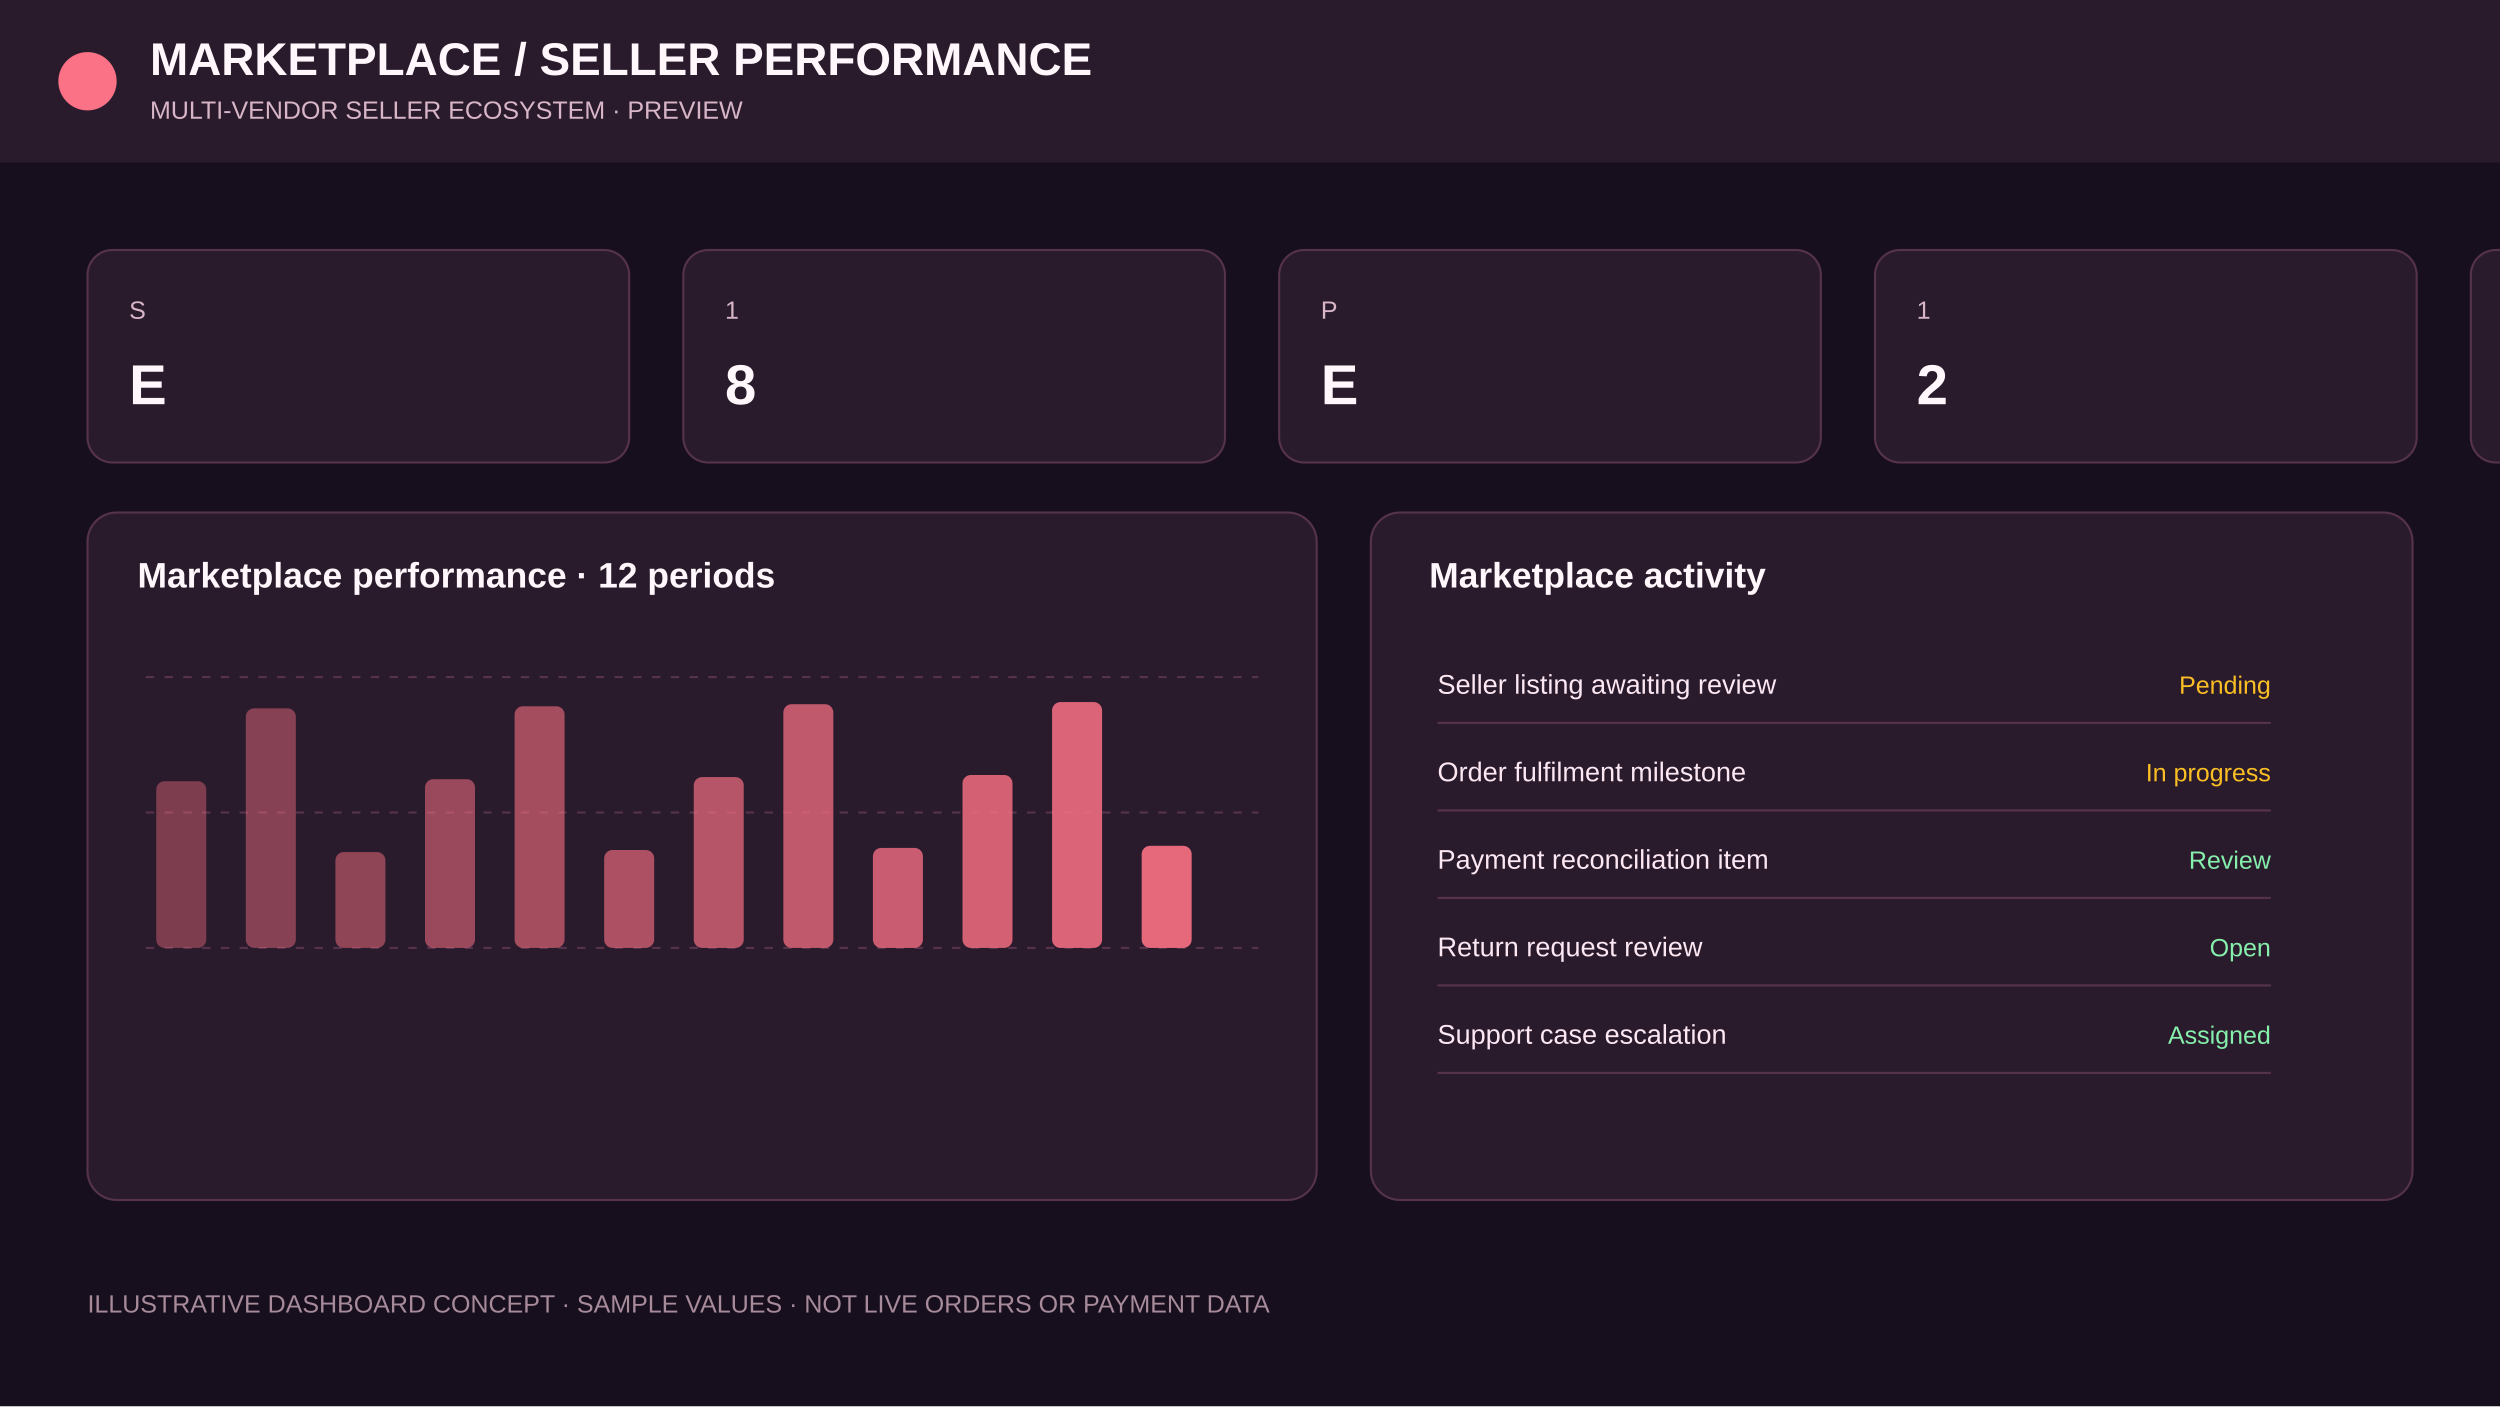
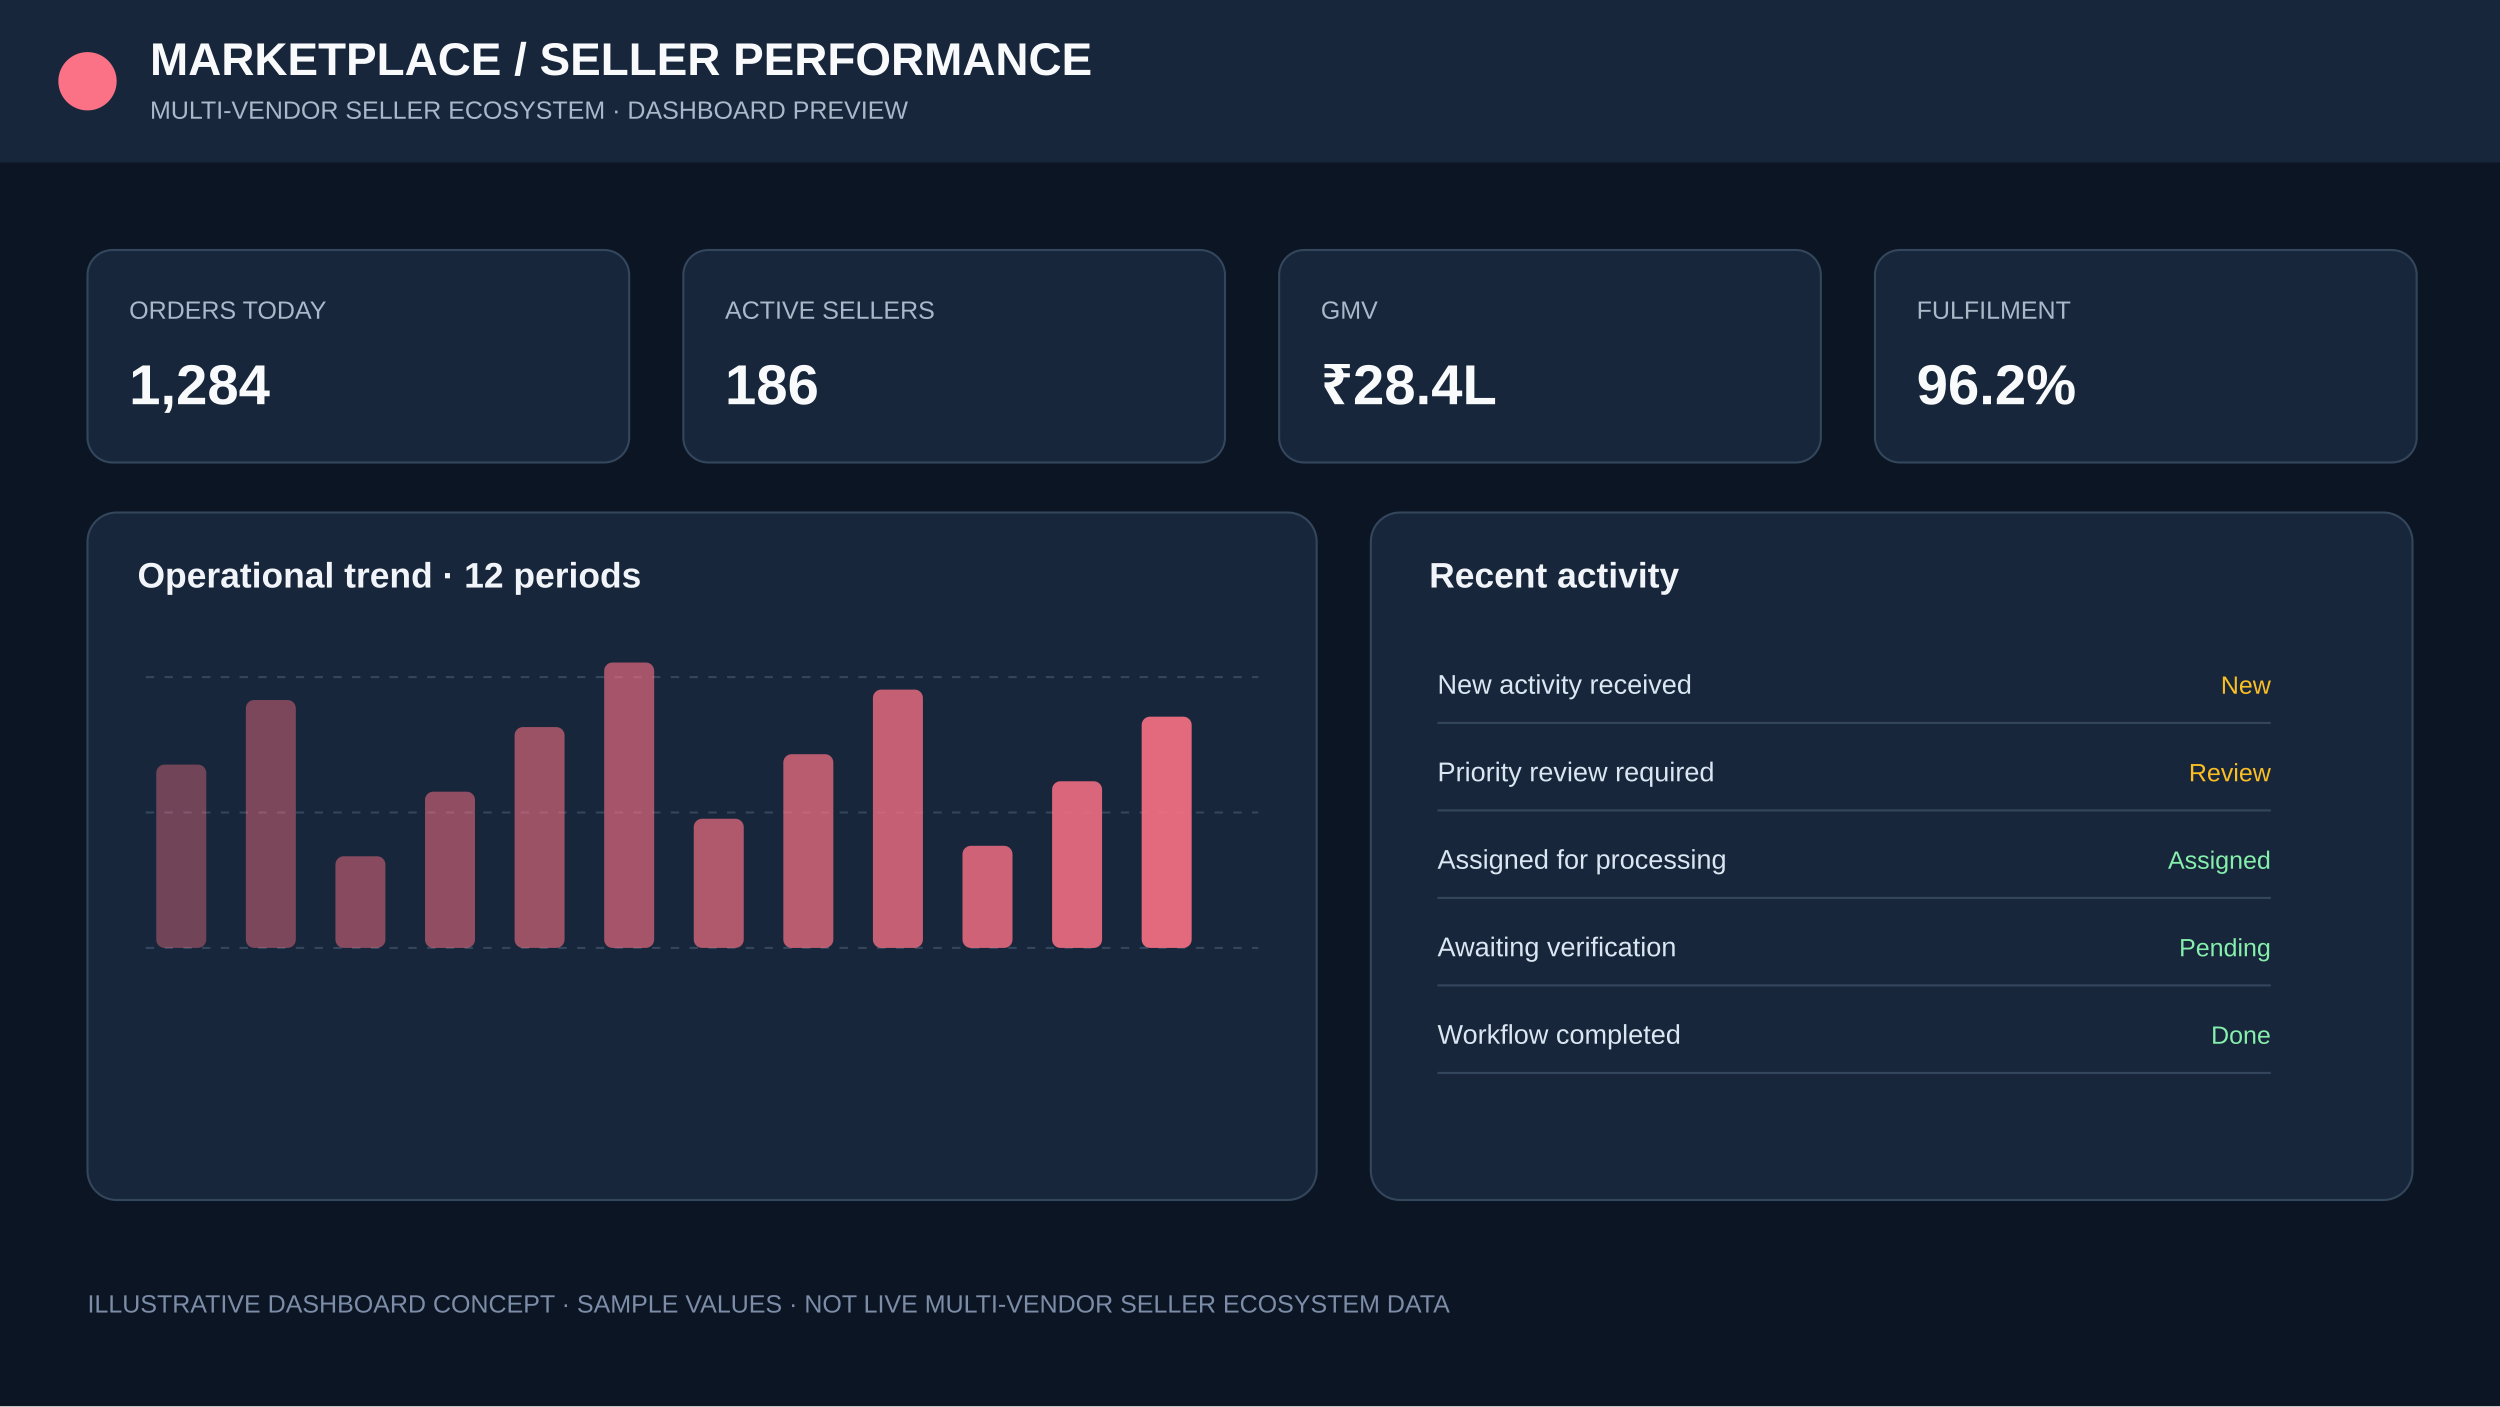
<svg xmlns="http://www.w3.org/2000/svg" width="1200" height="675" viewBox="0 0 1200 675">
-   <rect width="1200" height="675" fill="#170f1d" />
-   <rect width="1200" height="78" fill="#2a1b2c" />
+   <rect width="1200" height="675" fill="#0b1524" />
+   <rect width="1200" height="78" fill="#17263a" />
  <circle cx="42" cy="39" r="14" fill="#fb7185" />
-   <text x="72" y="36" fill="#fff7fb" font-size="22" font-weight="700" font-family="Arial">MARKETPLACE / SELLER PERFORMANCE</text>
-   <text x="72" y="57" fill="#d8b6c7" font-size="12" font-family="Arial">MULTI-VENDOR SELLER ECOSYSTEM · PREVIEW</text>
-   <rect x="42" y="120" width="260" height="102" rx="12" fill="#2a1b2c" stroke="#56334b" />
-   <text x="62" y="153" fill="#d8b6c7" font-size="12" font-family="Arial">S</text>
-   <text x="62" y="194" fill="#fff7fb" font-size="27" font-weight="700" font-family="Arial">E</text>
-   <rect x="328" y="120" width="260" height="102" rx="12" fill="#2a1b2c" stroke="#56334b" />
-   <text x="348" y="153" fill="#d8b6c7" font-size="12" font-family="Arial">1</text>
-   <text x="348" y="194" fill="#fff7fb" font-size="27" font-weight="700" font-family="Arial">8</text>
-   <rect x="614" y="120" width="260" height="102" rx="12" fill="#2a1b2c" stroke="#56334b" />
-   <text x="634" y="153" fill="#d8b6c7" font-size="12" font-family="Arial">P</text>
-   <text x="634" y="194" fill="#fff7fb" font-size="27" font-weight="700" font-family="Arial">E</text>
-   <rect x="900" y="120" width="260" height="102" rx="12" fill="#2a1b2c" stroke="#56334b" />
-   <text x="920" y="153" fill="#d8b6c7" font-size="12" font-family="Arial">1</text>
-   <text x="920" y="194" fill="#fff7fb" font-size="27" font-weight="700" font-family="Arial">2</text>
-   <rect x="1186" y="120" width="260" height="102" rx="12" fill="#2a1b2c" stroke="#56334b" />
-   <text x="1206" y="153" fill="#d8b6c7" font-size="12" font-family="Arial">O</text>
-   <text x="1206" y="194" fill="#fff7fb" font-size="27" font-weight="700" font-family="Arial">N</text>
-   <rect x="1472" y="120" width="260" height="102" rx="12" fill="#2a1b2c" stroke="#56334b" />
-   <text x="1492" y="153" fill="#d8b6c7" font-size="12" font-family="Arial">9</text>
-   <text x="1492" y="194" fill="#fff7fb" font-size="27" font-weight="700" font-family="Arial">4</text>
-   <rect x="1758" y="120" width="260" height="102" rx="12" fill="#2a1b2c" stroke="#56334b" />
-   <text x="1778" y="153" fill="#d8b6c7" font-size="12" font-family="Arial">R</text>
-   <text x="1778" y="194" fill="#fff7fb" font-size="27" font-weight="700" font-family="Arial">A</text>
-   <rect x="2044" y="120" width="260" height="102" rx="12" fill="#2a1b2c" stroke="#56334b" />
-   <text x="2064" y="153" fill="#d8b6c7" font-size="12" font-family="Arial">4</text>
-   <text x="2064" y="194" fill="#fff7fb" font-size="27" font-weight="700" font-family="Arial">.</text>
-   <rect x="42" y="246" width="590" height="330" rx="14" fill="#2a1b2c" stroke="#56334b" />
-   <text x="66" y="282" fill="#fff7fb" font-size="17" font-weight="700" font-family="Arial">Marketplace performance · 12 periods</text>
-   <path d="M70 455 H604 M70 390 H604 M70 325 H604" stroke="#56334b" stroke-dasharray="4 5" />
-   <rect x="75" y="375" width="24" height="80" rx="4" fill="#fb7185" opacity="0.4" />
-   <rect x="118" y="340" width="24" height="115" rx="4" fill="#fb7185" opacity="0.445" />
-   <rect x="161" y="409" width="24" height="46" rx="4" fill="#fb7185" opacity="0.49" />
-   <rect x="204" y="374" width="24" height="81" rx="4" fill="#fb7185" opacity="0.535" />
-   <rect x="247" y="339" width="24" height="116" rx="4" fill="#fb7185" opacity="0.58" />
-   <rect x="290" y="408" width="24" height="47" rx="4" fill="#fb7185" opacity="0.625" />
-   <rect x="333" y="373" width="24" height="82" rx="4" fill="#fb7185" opacity="0.67" />
-   <rect x="376" y="338" width="24" height="117" rx="4" fill="#fb7185" opacity="0.715" />
-   <rect x="419" y="407" width="24" height="48" rx="4" fill="#fb7185" opacity="0.76" />
-   <rect x="462" y="372" width="24" height="83" rx="4" fill="#fb7185" opacity="0.805" />
-   <rect x="505" y="337" width="24" height="118" rx="4" fill="#fb7185" opacity="0.85" />
-   <rect x="548" y="406" width="24" height="49" rx="4" fill="#fb7185" opacity="0.895" />
-   <rect x="658" y="246" width="500" height="330" rx="14" fill="#2a1b2c" stroke="#56334b" />
-   <text x="686" y="282" fill="#fff7fb" font-size="17" font-weight="700" font-family="Arial">Marketplace activity</text>
-   <text x="690" y="333" fill="#fce7f3" font-size="13" font-family="Arial">Seller listing awaiting review</text>
-   <text x="1090" y="333" text-anchor="end" fill="#fbbf24" font-size="12" font-family="Arial">Pending</text>
-   <path d="M690 347 H1090" stroke="#56334b" />
-   <text x="690" y="375" fill="#fce7f3" font-size="13" font-family="Arial">Order fulfilment milestone</text>
-   <text x="1090" y="375" text-anchor="end" fill="#fbbf24" font-size="12" font-family="Arial">In progress</text>
-   <path d="M690 389 H1090" stroke="#56334b" />
-   <text x="690" y="417" fill="#fce7f3" font-size="13" font-family="Arial">Payment reconciliation item</text>
-   <text x="1090" y="417" text-anchor="end" fill="#86efac" font-size="12" font-family="Arial">Review</text>
-   <path d="M690 431 H1090" stroke="#56334b" />
-   <text x="690" y="459" fill="#fce7f3" font-size="13" font-family="Arial">Return request review</text>
-   <text x="1090" y="459" text-anchor="end" fill="#86efac" font-size="12" font-family="Arial">Open</text>
-   <path d="M690 473 H1090" stroke="#56334b" />
-   <text x="690" y="501" fill="#fce7f3" font-size="13" font-family="Arial">Support case escalation</text>
-   <text x="1090" y="501" text-anchor="end" fill="#86efac" font-size="12" font-family="Arial">Assigned</text>
-   <path d="M690 515 H1090" stroke="#56334b" />
-   <text x="42" y="630" fill="#a78b9a" font-size="12" font-family="Arial">ILLUSTRATIVE DASHBOARD CONCEPT · SAMPLE VALUES · NOT LIVE ORDERS OR PAYMENT DATA</text>
+   <text x="72" y="36" fill="#f8fafc" font-size="22" font-weight="700" font-family="Arial">MARKETPLACE / SELLER PERFORMANCE</text>
+   <text x="72" y="57" fill="#aab8c9" font-size="12" font-family="Arial">MULTI-VENDOR SELLER ECOSYSTEM · DASHBOARD PREVIEW</text>
+   <rect x="42" y="120" width="260" height="102" rx="12" fill="#17263a" stroke="#34465c" />
+   <text x="62" y="153" fill="#aab8c9" font-size="12" font-family="Arial">ORDERS TODAY</text>
+   <text x="62" y="194" fill="#f8fafc" font-size="27" font-weight="700" font-family="Arial">1,284</text>
+   <rect x="328" y="120" width="260" height="102" rx="12" fill="#17263a" stroke="#34465c" />
+   <text x="348" y="153" fill="#aab8c9" font-size="12" font-family="Arial">ACTIVE SELLERS</text>
+   <text x="348" y="194" fill="#f8fafc" font-size="27" font-weight="700" font-family="Arial">186</text>
+   <rect x="614" y="120" width="260" height="102" rx="12" fill="#17263a" stroke="#34465c" />
+   <text x="634" y="153" fill="#aab8c9" font-size="12" font-family="Arial">GMV</text>
+   <text x="634" y="194" fill="#f8fafc" font-size="27" font-weight="700" font-family="Arial">₹28.4L</text>
+   <rect x="900" y="120" width="260" height="102" rx="12" fill="#17263a" stroke="#34465c" />
+   <text x="920" y="153" fill="#aab8c9" font-size="12" font-family="Arial">FULFILMENT</text>
+   <text x="920" y="194" fill="#f8fafc" font-size="27" font-weight="700" font-family="Arial">96.2%</text>
+   <rect x="42" y="246" width="590" height="330" rx="14" fill="#17263a" stroke="#34465c" />
+   <text x="66" y="282" fill="#f1f5f9" font-size="17" font-weight="700" font-family="Arial">Operational trend · 12 periods</text>
+   <path d="M70 455 H604 M70 390 H604 M70 325 H604" stroke="#34465c" stroke-dasharray="4 5" />
+   <rect x="75" y="367" width="24" height="88" rx="4" fill="#fb7185" opacity="0.4" />
+   <rect x="118" y="336" width="24" height="119" rx="4" fill="#fb7185" opacity="0.445" />
+   <rect x="161" y="411" width="24" height="44" rx="4" fill="#fb7185" opacity="0.49" />
+   <rect x="204" y="380" width="24" height="75" rx="4" fill="#fb7185" opacity="0.535" />
+   <rect x="247" y="349" width="24" height="106" rx="4" fill="#fb7185" opacity="0.58" />
+   <rect x="290" y="318" width="24" height="137" rx="4" fill="#fb7185" opacity="0.625" />
+   <rect x="333" y="393" width="24" height="62" rx="4" fill="#fb7185" opacity="0.67" />
+   <rect x="376" y="362" width="24" height="93" rx="4" fill="#fb7185" opacity="0.715" />
+   <rect x="419" y="331" width="24" height="124" rx="4" fill="#fb7185" opacity="0.76" />
+   <rect x="462" y="406" width="24" height="49" rx="4" fill="#fb7185" opacity="0.805" />
+   <rect x="505" y="375" width="24" height="80" rx="4" fill="#fb7185" opacity="0.85" />
+   <rect x="548" y="344" width="24" height="111" rx="4" fill="#fb7185" opacity="0.895" />
+   <rect x="658" y="246" width="500" height="330" rx="14" fill="#17263a" stroke="#34465c" />
+   <text x="686" y="282" fill="#f1f5f9" font-size="17" font-weight="700" font-family="Arial">Recent activity</text>
+   <text x="690" y="333" fill="#dbe6f3" font-size="13" font-family="Arial">New activity received</text>
+   <text x="1090" y="333" text-anchor="end" fill="#fbbf24" font-size="12" font-family="Arial">New</text>
+   <path d="M690 347 H1090" stroke="#34465c" />
+   <text x="690" y="375" fill="#dbe6f3" font-size="13" font-family="Arial">Priority review required</text>
+   <text x="1090" y="375" text-anchor="end" fill="#fbbf24" font-size="12" font-family="Arial">Review</text>
+   <path d="M690 389 H1090" stroke="#34465c" />
+   <text x="690" y="417" fill="#dbe6f3" font-size="13" font-family="Arial">Assigned for processing</text>
+   <text x="1090" y="417" text-anchor="end" fill="#86efac" font-size="12" font-family="Arial">Assigned</text>
+   <path d="M690 431 H1090" stroke="#34465c" />
+   <text x="690" y="459" fill="#dbe6f3" font-size="13" font-family="Arial">Awaiting verification</text>
+   <text x="1090" y="459" text-anchor="end" fill="#86efac" font-size="12" font-family="Arial">Pending</text>
+   <path d="M690 473 H1090" stroke="#34465c" />
+   <text x="690" y="501" fill="#dbe6f3" font-size="13" font-family="Arial">Workflow completed</text>
+   <text x="1090" y="501" text-anchor="end" fill="#86efac" font-size="12" font-family="Arial">Done</text>
+   <path d="M690 515 H1090" stroke="#34465c" />
+   <text x="42" y="630" fill="#7d8da8" font-size="12" font-family="Arial">ILLUSTRATIVE DASHBOARD CONCEPT · SAMPLE VALUES · NOT LIVE MULTI-VENDOR SELLER ECOSYSTEM DATA</text>
</svg>
